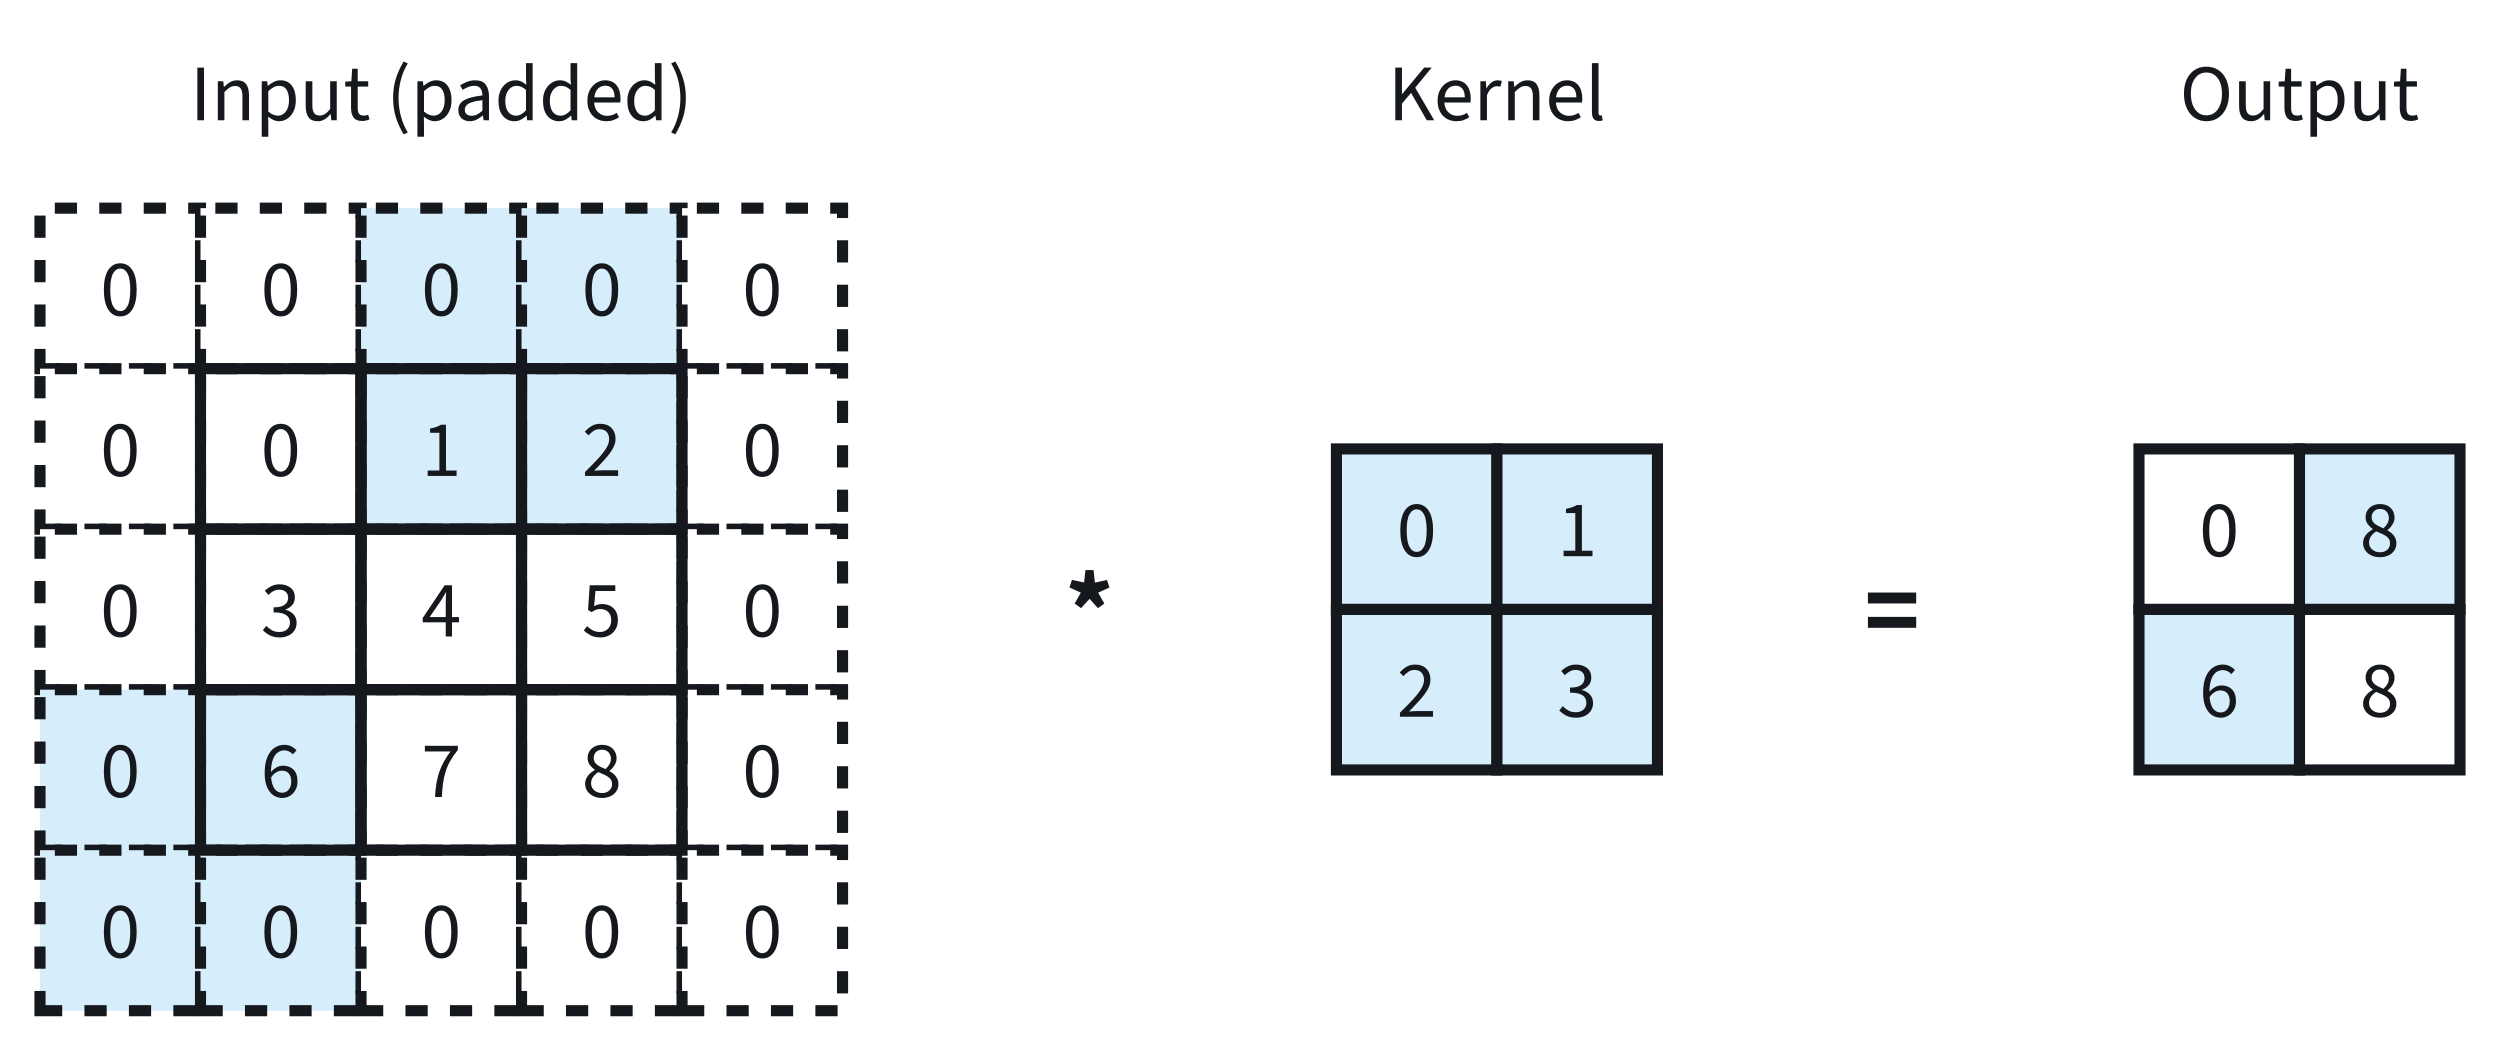
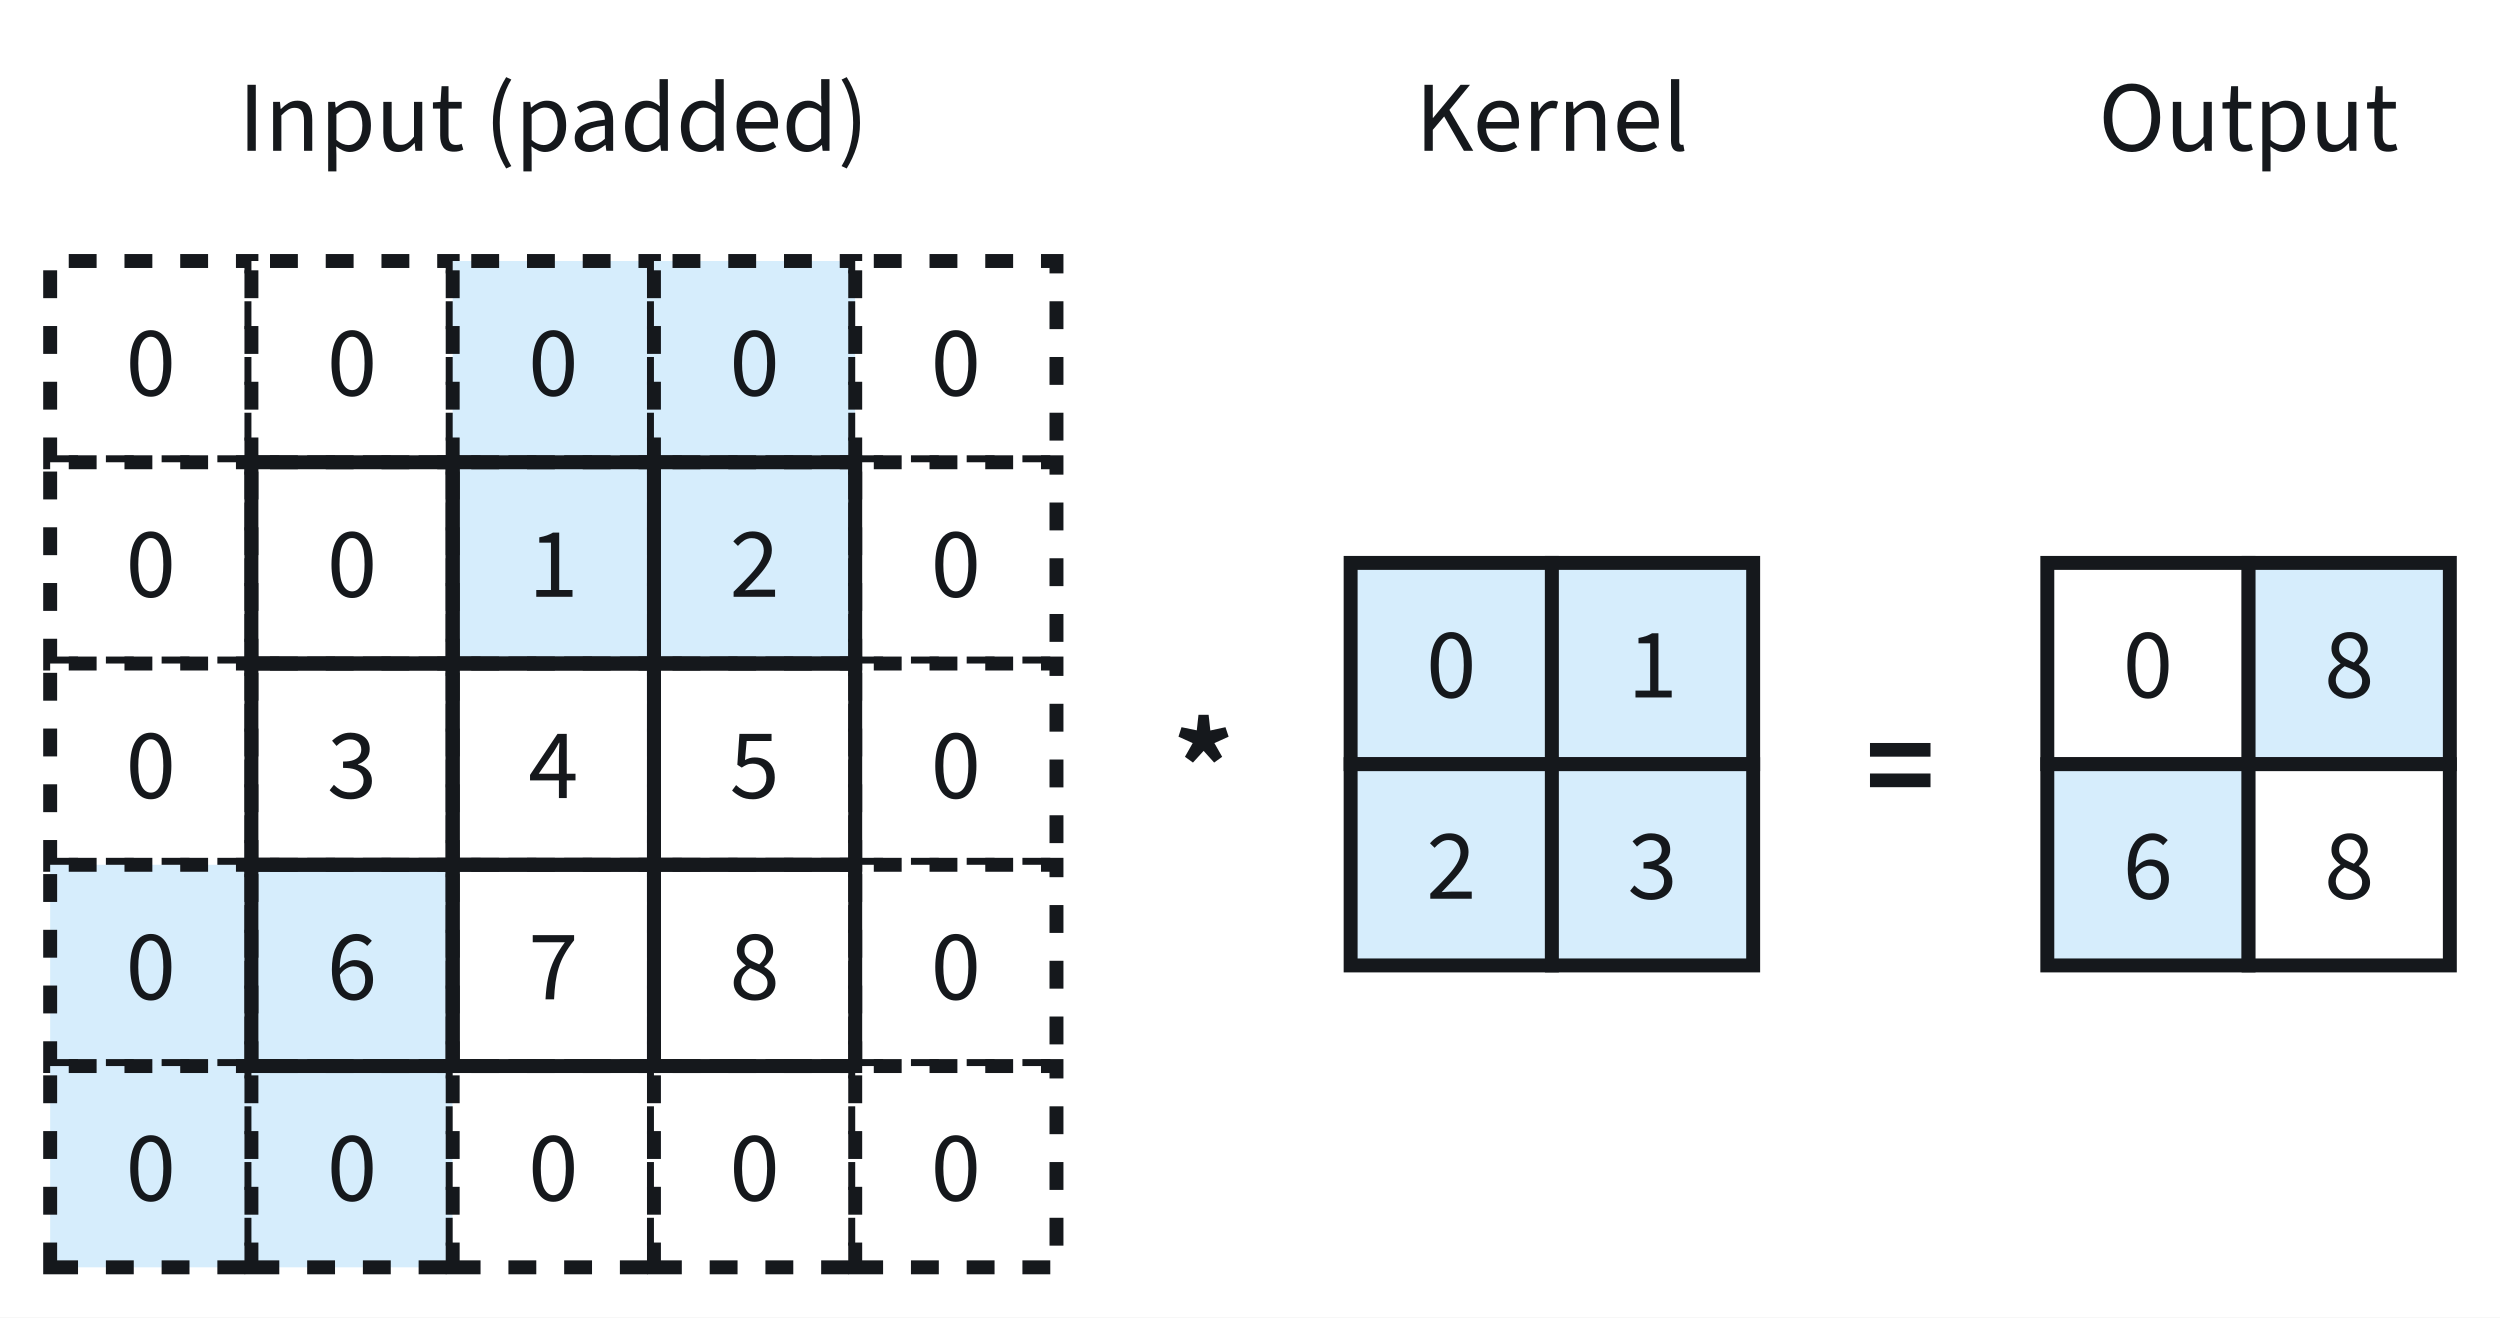
- <svg xmlns="http://www.w3.org/2000/svg" xmlns:xlink="http://www.w3.org/1999/xlink" width="404.96pt" height="170.198pt" viewBox="0 0 404.96 170.198" version="1.1">
+ <svg xmlns="http://www.w3.org/2000/svg" xmlns:xlink="http://www.w3.org/1999/xlink" width="322.96pt" height="170.198pt" viewBox="0 0 322.96 170.198" version="1.1">
  <defs>
    <style type="text/css">*{stroke-linejoin: round; stroke-linecap: butt}</style>
  </defs>
  <g id="figure_1">
    <g id="patch_1">
-       <path d="M 0 170.198  L 404.96 170.198  L 404.96 0  L 0 0  z " style="fill: #ffffff" />
+       <path d="M 0 170.198  L 322.96 170.198  L 322.96 0  L 0 0  z " style="fill: #ffffff" />
    </g>
    <g id="axes_1">
      <g id="patch_2">
-         <path d="M 6.48 59.718  L 32.48 59.718  L 32.48 33.718  L 6.48 33.718  z " clip-path="url(#p3ac570dd44)" style="fill: #ffffff; stroke-dasharray: 3.6,3.6; stroke-dashoffset: 0; stroke: #15181c; stroke-width: 1.8; stroke-linejoin: miter" />
+         <path d="M 6.48 59.718  L 32.48 59.718  L 32.48 33.718  L 6.48 33.718  z " clip-path="url(#p36afa38169)" style="fill: #ffffff; stroke-dasharray: 3.6,3.6; stroke-dashoffset: 0; stroke: #15181c; stroke-width: 1.8; stroke-linejoin: miter" />
      </g>
      <g id="patch_3">
-         <path d="M 32.48 59.718  L 58.48 59.718  L 58.48 33.718  L 32.48 33.718  z " clip-path="url(#p3ac570dd44)" style="fill: #ffffff; stroke-dasharray: 3.6,3.6; stroke-dashoffset: 0; stroke: #15181c; stroke-width: 1.8; stroke-linejoin: miter" />
+         <path d="M 32.48 59.718  L 58.48 59.718  L 58.48 33.718  L 32.48 33.718  z " clip-path="url(#p36afa38169)" style="fill: #ffffff; stroke-dasharray: 3.6,3.6; stroke-dashoffset: 0; stroke: #15181c; stroke-width: 1.8; stroke-linejoin: miter" />
      </g>
      <g id="patch_4">
-         <path d="M 58.48 59.718  L 84.48 59.718  L 84.48 33.718  L 58.48 33.718  z " clip-path="url(#p3ac570dd44)" style="fill: #d6edfc; stroke-dasharray: 3.6,3.6; stroke-dashoffset: 0; stroke: #15181c; stroke-width: 1.8; stroke-linejoin: miter" />
+         <path d="M 58.48 59.718  L 84.48 59.718  L 84.48 33.718  L 58.48 33.718  z " clip-path="url(#p36afa38169)" style="fill: #d6edfc; stroke-dasharray: 3.6,3.6; stroke-dashoffset: 0; stroke: #15181c; stroke-width: 1.8; stroke-linejoin: miter" />
      </g>
      <g id="patch_5">
-         <path d="M 84.48 59.718  L 110.48 59.718  L 110.48 33.718  L 84.48 33.718  z " clip-path="url(#p3ac570dd44)" style="fill: #d6edfc; stroke-dasharray: 3.6,3.6; stroke-dashoffset: 0; stroke: #15181c; stroke-width: 1.8; stroke-linejoin: miter" />
+         <path d="M 84.48 59.718  L 110.48 59.718  L 110.48 33.718  L 84.48 33.718  z " clip-path="url(#p36afa38169)" style="fill: #d6edfc; stroke-dasharray: 3.6,3.6; stroke-dashoffset: 0; stroke: #15181c; stroke-width: 1.8; stroke-linejoin: miter" />
      </g>
      <g id="patch_6">
-         <path d="M 110.48 59.718  L 136.48 59.718  L 136.48 33.718  L 110.48 33.718  z " clip-path="url(#p3ac570dd44)" style="fill: #ffffff; stroke-dasharray: 3.6,3.6; stroke-dashoffset: 0; stroke: #15181c; stroke-width: 1.8; stroke-linejoin: miter" />
+         <path d="M 110.48 59.718  L 136.48 59.718  L 136.48 33.718  L 110.48 33.718  z " clip-path="url(#p36afa38169)" style="fill: #ffffff; stroke-dasharray: 3.6,3.6; stroke-dashoffset: 0; stroke: #15181c; stroke-width: 1.8; stroke-linejoin: miter" />
      </g>
      <g id="patch_7">
-         <path d="M 6.48 85.718  L 32.48 85.718  L 32.48 59.718  L 6.48 59.718  z " clip-path="url(#p3ac570dd44)" style="fill: #ffffff; stroke-dasharray: 3.6,3.6; stroke-dashoffset: 0; stroke: #15181c; stroke-width: 1.8; stroke-linejoin: miter" />
+         <path d="M 6.48 85.718  L 32.48 85.718  L 32.48 59.718  L 6.48 59.718  z " clip-path="url(#p36afa38169)" style="fill: #ffffff; stroke-dasharray: 3.6,3.6; stroke-dashoffset: 0; stroke: #15181c; stroke-width: 1.8; stroke-linejoin: miter" />
      </g>
      <g id="patch_8">
-         <path d="M 32.48 85.718  L 58.48 85.718  L 58.48 59.718  L 32.48 59.718  z " clip-path="url(#p3ac570dd44)" style="fill: #ffffff; stroke-dasharray: 3.6,3.6; stroke-dashoffset: 0; stroke: #15181c; stroke-width: 1.8; stroke-linejoin: miter" />
+         <path d="M 32.48 85.718  L 58.48 85.718  L 58.48 59.718  L 32.48 59.718  z " clip-path="url(#p36afa38169)" style="fill: #ffffff; stroke-dasharray: 3.6,3.6; stroke-dashoffset: 0; stroke: #15181c; stroke-width: 1.8; stroke-linejoin: miter" />
      </g>
      <g id="patch_9">
-         <path d="M 58.48 85.718  L 84.48 85.718  L 84.48 59.718  L 58.48 59.718  z " clip-path="url(#p3ac570dd44)" style="fill: #d6edfc; stroke-dasharray: 3.6,3.6; stroke-dashoffset: 0; stroke: #15181c; stroke-width: 1.8; stroke-linejoin: miter" />
+         <path d="M 58.48 85.718  L 84.48 85.718  L 84.48 59.718  L 58.48 59.718  z " clip-path="url(#p36afa38169)" style="fill: #d6edfc; stroke-dasharray: 3.6,3.6; stroke-dashoffset: 0; stroke: #15181c; stroke-width: 1.8; stroke-linejoin: miter" />
      </g>
      <g id="patch_10">
-         <path d="M 84.48 85.718  L 110.48 85.718  L 110.48 59.718  L 84.48 59.718  z " clip-path="url(#p3ac570dd44)" style="fill: #d6edfc; stroke-dasharray: 3.6,3.6; stroke-dashoffset: 0; stroke: #15181c; stroke-width: 1.8; stroke-linejoin: miter" />
+         <path d="M 84.48 85.718  L 110.48 85.718  L 110.48 59.718  L 84.48 59.718  z " clip-path="url(#p36afa38169)" style="fill: #d6edfc; stroke-dasharray: 3.6,3.6; stroke-dashoffset: 0; stroke: #15181c; stroke-width: 1.8; stroke-linejoin: miter" />
      </g>
      <g id="patch_11">
-         <path d="M 110.48 85.718  L 136.48 85.718  L 136.48 59.718  L 110.48 59.718  z " clip-path="url(#p3ac570dd44)" style="fill: #ffffff; stroke-dasharray: 3.6,3.6; stroke-dashoffset: 0; stroke: #15181c; stroke-width: 1.8; stroke-linejoin: miter" />
+         <path d="M 110.48 85.718  L 136.48 85.718  L 136.48 59.718  L 110.48 59.718  z " clip-path="url(#p36afa38169)" style="fill: #ffffff; stroke-dasharray: 3.6,3.6; stroke-dashoffset: 0; stroke: #15181c; stroke-width: 1.8; stroke-linejoin: miter" />
      </g>
      <g id="patch_12">
-         <path d="M 6.48 111.718  L 32.48 111.718  L 32.48 85.718  L 6.48 85.718  z " clip-path="url(#p3ac570dd44)" style="fill: #ffffff; stroke-dasharray: 3.6,3.6; stroke-dashoffset: 0; stroke: #15181c; stroke-width: 1.8; stroke-linejoin: miter" />
+         <path d="M 6.48 111.718  L 32.48 111.718  L 32.48 85.718  L 6.48 85.718  z " clip-path="url(#p36afa38169)" style="fill: #ffffff; stroke-dasharray: 3.6,3.6; stroke-dashoffset: 0; stroke: #15181c; stroke-width: 1.8; stroke-linejoin: miter" />
      </g>
      <g id="patch_13">
-         <path d="M 32.48 111.718  L 58.48 111.718  L 58.48 85.718  L 32.48 85.718  z " clip-path="url(#p3ac570dd44)" style="fill: #ffffff; stroke-dasharray: 3.6,3.6; stroke-dashoffset: 0; stroke: #15181c; stroke-width: 1.8; stroke-linejoin: miter" />
+         <path d="M 32.48 111.718  L 58.48 111.718  L 58.48 85.718  L 32.48 85.718  z " clip-path="url(#p36afa38169)" style="fill: #ffffff; stroke-dasharray: 3.6,3.6; stroke-dashoffset: 0; stroke: #15181c; stroke-width: 1.8; stroke-linejoin: miter" />
      </g>
      <g id="patch_14">
-         <path d="M 58.48 111.718  L 84.48 111.718  L 84.48 85.718  L 58.48 85.718  z " clip-path="url(#p3ac570dd44)" style="fill: #ffffff; stroke-dasharray: 3.6,3.6; stroke-dashoffset: 0; stroke: #15181c; stroke-width: 1.8; stroke-linejoin: miter" />
+         <path d="M 58.48 111.718  L 84.48 111.718  L 84.48 85.718  L 58.48 85.718  z " clip-path="url(#p36afa38169)" style="fill: #ffffff; stroke-dasharray: 3.6,3.6; stroke-dashoffset: 0; stroke: #15181c; stroke-width: 1.8; stroke-linejoin: miter" />
      </g>
      <g id="patch_15">
-         <path d="M 84.48 111.718  L 110.48 111.718  L 110.48 85.718  L 84.48 85.718  z " clip-path="url(#p3ac570dd44)" style="fill: #ffffff; stroke-dasharray: 3.6,3.6; stroke-dashoffset: 0; stroke: #15181c; stroke-width: 1.8; stroke-linejoin: miter" />
+         <path d="M 84.48 111.718  L 110.48 111.718  L 110.48 85.718  L 84.48 85.718  z " clip-path="url(#p36afa38169)" style="fill: #ffffff; stroke-dasharray: 3.6,3.6; stroke-dashoffset: 0; stroke: #15181c; stroke-width: 1.8; stroke-linejoin: miter" />
      </g>
      <g id="patch_16">
-         <path d="M 110.48 111.718  L 136.48 111.718  L 136.48 85.718  L 110.48 85.718  z " clip-path="url(#p3ac570dd44)" style="fill: #ffffff; stroke-dasharray: 3.6,3.6; stroke-dashoffset: 0; stroke: #15181c; stroke-width: 1.8; stroke-linejoin: miter" />
+         <path d="M 110.48 111.718  L 136.48 111.718  L 136.48 85.718  L 110.48 85.718  z " clip-path="url(#p36afa38169)" style="fill: #ffffff; stroke-dasharray: 3.6,3.6; stroke-dashoffset: 0; stroke: #15181c; stroke-width: 1.8; stroke-linejoin: miter" />
      </g>
      <g id="patch_17">
-         <path d="M 6.48 137.718  L 32.48 137.718  L 32.48 111.718  L 6.48 111.718  z " clip-path="url(#p3ac570dd44)" style="fill: #d6edfc; stroke-dasharray: 3.6,3.6; stroke-dashoffset: 0; stroke: #15181c; stroke-width: 1.8; stroke-linejoin: miter" />
+         <path d="M 6.48 137.718  L 32.48 137.718  L 32.48 111.718  L 6.48 111.718  z " clip-path="url(#p36afa38169)" style="fill: #d6edfc; stroke-dasharray: 3.6,3.6; stroke-dashoffset: 0; stroke: #15181c; stroke-width: 1.8; stroke-linejoin: miter" />
      </g>
      <g id="patch_18">
-         <path d="M 32.48 137.718  L 58.48 137.718  L 58.48 111.718  L 32.48 111.718  z " clip-path="url(#p3ac570dd44)" style="fill: #d6edfc; stroke-dasharray: 3.6,3.6; stroke-dashoffset: 0; stroke: #15181c; stroke-width: 1.8; stroke-linejoin: miter" />
+         <path d="M 32.48 137.718  L 58.48 137.718  L 58.48 111.718  L 32.48 111.718  z " clip-path="url(#p36afa38169)" style="fill: #d6edfc; stroke-dasharray: 3.6,3.6; stroke-dashoffset: 0; stroke: #15181c; stroke-width: 1.8; stroke-linejoin: miter" />
      </g>
      <g id="patch_19">
-         <path d="M 58.48 137.718  L 84.48 137.718  L 84.48 111.718  L 58.48 111.718  z " clip-path="url(#p3ac570dd44)" style="fill: #ffffff; stroke-dasharray: 3.6,3.6; stroke-dashoffset: 0; stroke: #15181c; stroke-width: 1.8; stroke-linejoin: miter" />
+         <path d="M 58.48 137.718  L 84.48 137.718  L 84.48 111.718  L 58.48 111.718  z " clip-path="url(#p36afa38169)" style="fill: #ffffff; stroke-dasharray: 3.6,3.6; stroke-dashoffset: 0; stroke: #15181c; stroke-width: 1.8; stroke-linejoin: miter" />
      </g>
      <g id="patch_20">
-         <path d="M 84.48 137.718  L 110.48 137.718  L 110.48 111.718  L 84.48 111.718  z " clip-path="url(#p3ac570dd44)" style="fill: #ffffff; stroke-dasharray: 3.6,3.6; stroke-dashoffset: 0; stroke: #15181c; stroke-width: 1.8; stroke-linejoin: miter" />
+         <path d="M 84.48 137.718  L 110.48 137.718  L 110.48 111.718  L 84.48 111.718  z " clip-path="url(#p36afa38169)" style="fill: #ffffff; stroke-dasharray: 3.6,3.6; stroke-dashoffset: 0; stroke: #15181c; stroke-width: 1.8; stroke-linejoin: miter" />
      </g>
      <g id="patch_21">
-         <path d="M 110.48 137.718  L 136.48 137.718  L 136.48 111.718  L 110.48 111.718  z " clip-path="url(#p3ac570dd44)" style="fill: #ffffff; stroke-dasharray: 3.6,3.6; stroke-dashoffset: 0; stroke: #15181c; stroke-width: 1.8; stroke-linejoin: miter" />
+         <path d="M 110.48 137.718  L 136.48 137.718  L 136.48 111.718  L 110.48 111.718  z " clip-path="url(#p36afa38169)" style="fill: #ffffff; stroke-dasharray: 3.6,3.6; stroke-dashoffset: 0; stroke: #15181c; stroke-width: 1.8; stroke-linejoin: miter" />
      </g>
      <g id="patch_22">
-         <path d="M 6.48 163.718  L 32.48 163.718  L 32.48 137.718  L 6.48 137.718  z " clip-path="url(#p3ac570dd44)" style="fill: #d6edfc; stroke-dasharray: 3.6,3.6; stroke-dashoffset: 0; stroke: #15181c; stroke-width: 1.8; stroke-linejoin: miter" />
+         <path d="M 6.48 163.718  L 32.48 163.718  L 32.48 137.718  L 6.48 137.718  z " clip-path="url(#p36afa38169)" style="fill: #d6edfc; stroke-dasharray: 3.6,3.6; stroke-dashoffset: 0; stroke: #15181c; stroke-width: 1.8; stroke-linejoin: miter" />
      </g>
      <g id="patch_23">
-         <path d="M 32.48 163.718  L 58.48 163.718  L 58.48 137.718  L 32.48 137.718  z " clip-path="url(#p3ac570dd44)" style="fill: #d6edfc; stroke-dasharray: 3.6,3.6; stroke-dashoffset: 0; stroke: #15181c; stroke-width: 1.8; stroke-linejoin: miter" />
+         <path d="M 32.48 163.718  L 58.48 163.718  L 58.48 137.718  L 32.48 137.718  z " clip-path="url(#p36afa38169)" style="fill: #d6edfc; stroke-dasharray: 3.6,3.6; stroke-dashoffset: 0; stroke: #15181c; stroke-width: 1.8; stroke-linejoin: miter" />
      </g>
      <g id="patch_24">
-         <path d="M 58.48 163.718  L 84.48 163.718  L 84.48 137.718  L 58.48 137.718  z " clip-path="url(#p3ac570dd44)" style="fill: #ffffff; stroke-dasharray: 3.6,3.6; stroke-dashoffset: 0; stroke: #15181c; stroke-width: 1.8; stroke-linejoin: miter" />
+         <path d="M 58.48 163.718  L 84.48 163.718  L 84.48 137.718  L 58.48 137.718  z " clip-path="url(#p36afa38169)" style="fill: #ffffff; stroke-dasharray: 3.6,3.6; stroke-dashoffset: 0; stroke: #15181c; stroke-width: 1.8; stroke-linejoin: miter" />
      </g>
      <g id="patch_25">
-         <path d="M 84.48 163.718  L 110.48 163.718  L 110.48 137.718  L 84.48 137.718  z " clip-path="url(#p3ac570dd44)" style="fill: #ffffff; stroke-dasharray: 3.6,3.6; stroke-dashoffset: 0; stroke: #15181c; stroke-width: 1.8; stroke-linejoin: miter" />
+         <path d="M 84.48 163.718  L 110.48 163.718  L 110.48 137.718  L 84.48 137.718  z " clip-path="url(#p36afa38169)" style="fill: #ffffff; stroke-dasharray: 3.6,3.6; stroke-dashoffset: 0; stroke: #15181c; stroke-width: 1.8; stroke-linejoin: miter" />
      </g>
      <g id="patch_26">
-         <path d="M 110.48 163.718  L 136.48 163.718  L 136.48 137.718  L 110.48 137.718  z " clip-path="url(#p3ac570dd44)" style="fill: #ffffff; stroke-dasharray: 3.6,3.6; stroke-dashoffset: 0; stroke: #15181c; stroke-width: 1.8; stroke-linejoin: miter" />
+         <path d="M 110.48 163.718  L 136.48 163.718  L 136.48 137.718  L 110.48 137.718  z " clip-path="url(#p36afa38169)" style="fill: #ffffff; stroke-dasharray: 3.6,3.6; stroke-dashoffset: 0; stroke: #15181c; stroke-width: 1.8; stroke-linejoin: miter" />
      </g>
      <g id="patch_27">
-         <path d="M 32.48 85.718  L 58.48 85.718  L 58.48 59.718  L 32.48 59.718  L 32.48 85.718  z " clip-path="url(#p3ac570dd44)" style="fill: none; stroke: #15181c; stroke-width: 1.8; stroke-linejoin: miter" />
+         <path d="M 32.48 85.718  L 58.48 85.718  L 58.48 59.718  L 32.48 59.718  L 32.48 85.718  z " clip-path="url(#p36afa38169)" style="fill: none; stroke: #15181c; stroke-width: 1.8; stroke-linejoin: miter" />
      </g>
      <g id="patch_28">
-         <path d="M 58.48 85.718  L 84.48 85.718  L 84.48 59.718  L 58.48 59.718  L 58.48 85.718  z " clip-path="url(#p3ac570dd44)" style="fill: none; stroke: #15181c; stroke-width: 1.8; stroke-linejoin: miter" />
+         <path d="M 58.48 85.718  L 84.48 85.718  L 84.48 59.718  L 58.48 59.718  L 58.48 85.718  z " clip-path="url(#p36afa38169)" style="fill: none; stroke: #15181c; stroke-width: 1.8; stroke-linejoin: miter" />
      </g>
      <g id="patch_29">
-         <path d="M 84.48 85.718  L 110.48 85.718  L 110.48 59.718  L 84.48 59.718  L 84.48 85.718  z " clip-path="url(#p3ac570dd44)" style="fill: none; stroke: #15181c; stroke-width: 1.8; stroke-linejoin: miter" />
+         <path d="M 84.48 85.718  L 110.48 85.718  L 110.48 59.718  L 84.48 59.718  L 84.48 85.718  z " clip-path="url(#p36afa38169)" style="fill: none; stroke: #15181c; stroke-width: 1.8; stroke-linejoin: miter" />
      </g>
      <g id="patch_30">
-         <path d="M 32.48 111.718  L 58.48 111.718  L 58.48 85.718  L 32.48 85.718  L 32.48 111.718  z " clip-path="url(#p3ac570dd44)" style="fill: none; stroke: #15181c; stroke-width: 1.8; stroke-linejoin: miter" />
+         <path d="M 32.48 111.718  L 58.48 111.718  L 58.48 85.718  L 32.48 85.718  L 32.48 111.718  z " clip-path="url(#p36afa38169)" style="fill: none; stroke: #15181c; stroke-width: 1.8; stroke-linejoin: miter" />
      </g>
      <g id="patch_31">
-         <path d="M 58.48 111.718  L 84.48 111.718  L 84.48 85.718  L 58.48 85.718  L 58.48 111.718  z " clip-path="url(#p3ac570dd44)" style="fill: none; stroke: #15181c; stroke-width: 1.8; stroke-linejoin: miter" />
+         <path d="M 58.48 111.718  L 84.48 111.718  L 84.48 85.718  L 58.48 85.718  L 58.48 111.718  z " clip-path="url(#p36afa38169)" style="fill: none; stroke: #15181c; stroke-width: 1.8; stroke-linejoin: miter" />
      </g>
      <g id="patch_32">
-         <path d="M 84.48 111.718  L 110.48 111.718  L 110.48 85.718  L 84.48 85.718  L 84.48 111.718  z " clip-path="url(#p3ac570dd44)" style="fill: none; stroke: #15181c; stroke-width: 1.8; stroke-linejoin: miter" />
+         <path d="M 84.48 111.718  L 110.48 111.718  L 110.48 85.718  L 84.48 85.718  L 84.48 111.718  z " clip-path="url(#p36afa38169)" style="fill: none; stroke: #15181c; stroke-width: 1.8; stroke-linejoin: miter" />
      </g>
      <g id="patch_33">
-         <path d="M 32.48 137.718  L 58.48 137.718  L 58.48 111.718  L 32.48 111.718  L 32.48 137.718  z " clip-path="url(#p3ac570dd44)" style="fill: none; stroke: #15181c; stroke-width: 1.8; stroke-linejoin: miter" />
+         <path d="M 32.48 137.718  L 58.48 137.718  L 58.48 111.718  L 32.48 111.718  L 32.48 137.718  z " clip-path="url(#p36afa38169)" style="fill: none; stroke: #15181c; stroke-width: 1.8; stroke-linejoin: miter" />
      </g>
      <g id="patch_34">
-         <path d="M 58.48 137.718  L 84.48 137.718  L 84.48 111.718  L 58.48 111.718  L 58.48 137.718  z " clip-path="url(#p3ac570dd44)" style="fill: none; stroke: #15181c; stroke-width: 1.8; stroke-linejoin: miter" />
+         <path d="M 58.48 137.718  L 84.48 137.718  L 84.48 111.718  L 58.48 111.718  L 58.48 137.718  z " clip-path="url(#p36afa38169)" style="fill: none; stroke: #15181c; stroke-width: 1.8; stroke-linejoin: miter" />
      </g>
      <g id="patch_35">
-         <path d="M 84.48 137.718  L 110.48 137.718  L 110.48 111.718  L 84.48 111.718  L 84.48 137.718  z " clip-path="url(#p3ac570dd44)" style="fill: none; stroke: #15181c; stroke-width: 1.8; stroke-linejoin: miter" />
+         <path d="M 84.48 137.718  L 110.48 137.718  L 110.48 111.718  L 84.48 111.718  L 84.48 137.718  z " clip-path="url(#p36afa38169)" style="fill: none; stroke: #15181c; stroke-width: 1.8; stroke-linejoin: miter" />
      </g>
      <g id="patch_36">
-         <path d="M 216.48 98.718  L 242.48 98.718  L 242.48 72.718  L 216.48 72.718  z " clip-path="url(#p3ac570dd44)" style="fill: #d6edfc; stroke: #15181c; stroke-width: 1.8; stroke-linejoin: miter" />
+         <path d="M 174.48 98.718  L 200.48 98.718  L 200.48 72.718  L 174.48 72.718  z " clip-path="url(#p36afa38169)" style="fill: #d6edfc; stroke: #15181c; stroke-width: 1.8; stroke-linejoin: miter" />
      </g>
      <g id="patch_37">
-         <path d="M 242.48 98.718  L 268.48 98.718  L 268.48 72.718  L 242.48 72.718  z " clip-path="url(#p3ac570dd44)" style="fill: #d6edfc; stroke: #15181c; stroke-width: 1.8; stroke-linejoin: miter" />
+         <path d="M 200.48 98.718  L 226.48 98.718  L 226.48 72.718  L 200.48 72.718  z " clip-path="url(#p36afa38169)" style="fill: #d6edfc; stroke: #15181c; stroke-width: 1.8; stroke-linejoin: miter" />
      </g>
      <g id="patch_38">
-         <path d="M 216.48 124.718  L 242.48 124.718  L 242.48 98.718  L 216.48 98.718  z " clip-path="url(#p3ac570dd44)" style="fill: #d6edfc; stroke: #15181c; stroke-width: 1.8; stroke-linejoin: miter" />
+         <path d="M 174.48 124.718  L 200.48 124.718  L 200.48 98.718  L 174.48 98.718  z " clip-path="url(#p36afa38169)" style="fill: #d6edfc; stroke: #15181c; stroke-width: 1.8; stroke-linejoin: miter" />
      </g>
      <g id="patch_39">
-         <path d="M 242.48 124.718  L 268.48 124.718  L 268.48 98.718  L 242.48 98.718  z " clip-path="url(#p3ac570dd44)" style="fill: #d6edfc; stroke: #15181c; stroke-width: 1.8; stroke-linejoin: miter" />
+         <path d="M 200.48 124.718  L 226.48 124.718  L 226.48 98.718  L 200.48 98.718  z " clip-path="url(#p36afa38169)" style="fill: #d6edfc; stroke: #15181c; stroke-width: 1.8; stroke-linejoin: miter" />
      </g>
      <g id="patch_40">
-         <path d="M 346.48 98.718  L 372.48 98.718  L 372.48 72.718  L 346.48 72.718  z " clip-path="url(#p3ac570dd44)" style="fill: #ffffff; stroke: #15181c; stroke-width: 1.8; stroke-linejoin: miter" />
+         <path d="M 264.48 98.718  L 290.48 98.718  L 290.48 72.718  L 264.48 72.718  z " clip-path="url(#p36afa38169)" style="fill: #ffffff; stroke: #15181c; stroke-width: 1.8; stroke-linejoin: miter" />
      </g>
      <g id="patch_41">
-         <path d="M 372.48 98.718  L 398.48 98.718  L 398.48 72.718  L 372.48 72.718  z " clip-path="url(#p3ac570dd44)" style="fill: #d6edfc; stroke: #15181c; stroke-width: 1.8; stroke-linejoin: miter" />
+         <path d="M 290.48 98.718  L 316.48 98.718  L 316.48 72.718  L 290.48 72.718  z " clip-path="url(#p36afa38169)" style="fill: #d6edfc; stroke: #15181c; stroke-width: 1.8; stroke-linejoin: miter" />
      </g>
      <g id="patch_42">
-         <path d="M 346.48 124.718  L 372.48 124.718  L 372.48 98.718  L 346.48 98.718  z " clip-path="url(#p3ac570dd44)" style="fill: #d6edfc; stroke: #15181c; stroke-width: 1.8; stroke-linejoin: miter" />
+         <path d="M 264.48 124.718  L 290.48 124.718  L 290.48 98.718  L 264.48 98.718  z " clip-path="url(#p36afa38169)" style="fill: #d6edfc; stroke: #15181c; stroke-width: 1.8; stroke-linejoin: miter" />
      </g>
      <g id="patch_43">
-         <path d="M 372.48 124.718  L 398.48 124.718  L 398.48 98.718  L 372.48 98.718  z " clip-path="url(#p3ac570dd44)" style="fill: #ffffff; stroke: #15181c; stroke-width: 1.8; stroke-linejoin: miter" />
+         <path d="M 290.48 124.718  L 316.48 124.718  L 316.48 98.718  L 290.48 98.718  z " clip-path="url(#p36afa38169)" style="fill: #ffffff; stroke: #15181c; stroke-width: 1.8; stroke-linejoin: miter" />
      </g>
      <g id="text_1">
        <g style="fill: #15181c" transform="translate(16.2493 51.099) scale(0.13 -0.13)">
          <defs>
            <path id="SourceSans3-Regular-535" d="M 1594 -77  Q 979 -77 630 476  Q 282 1030 282 2054  Q 282 3085 630 3622  Q 979 4160 1594 4160  Q 2202 4160 2550 3622  Q 2899 3085 2899 2054  Q 2899 1030 2550 476  Q 2202 -77 1594 -77  z M 1594 346  Q 1952 346 2169 752  Q 2387 1158 2387 2054  Q 2387 2950 2169 3344  Q 1952 3738 1594 3738  Q 1235 3738 1014 3344  Q 794 2950 794 2054  Q 794 1158 1014 752  Q 1235 346 1594 346  z " transform="scale(0.015625)" />
          </defs>
          <use xlink:href="#SourceSans3-Regular-535" />
        </g>
      </g>
      <g id="text_2">
        <g style="fill: #15181c" transform="translate(42.2493 51.099) scale(0.13 -0.13)">
          <use xlink:href="#SourceSans3-Regular-535" />
        </g>
      </g>
      <g id="text_3">
        <g style="fill: #15181c" transform="translate(68.2493 51.099) scale(0.13 -0.13)">
          <use xlink:href="#SourceSans3-Regular-535" />
        </g>
      </g>
      <g id="text_4">
        <g style="fill: #15181c" transform="translate(94.2493 51.099) scale(0.13 -0.13)">
          <use xlink:href="#SourceSans3-Regular-535" />
        </g>
      </g>
      <g id="text_5">
        <g style="fill: #15181c" transform="translate(120.2493 51.099) scale(0.13 -0.13)">
          <use xlink:href="#SourceSans3-Regular-535" />
        </g>
      </g>
      <g id="text_6">
        <g style="fill: #15181c" transform="translate(16.2493 77.099) scale(0.13 -0.13)">
          <use xlink:href="#SourceSans3-Regular-535" />
        </g>
      </g>
      <g id="text_7">
        <g style="fill: #15181c" transform="translate(42.2493 77.099) scale(0.13 -0.13)">
          <use xlink:href="#SourceSans3-Regular-535" />
        </g>
      </g>
      <g id="text_8">
        <g style="fill: #15181c" transform="translate(68.2493 77.099) scale(0.13 -0.13)">
          <defs>
            <path id="SourceSans3-Regular-536" d="M 506 0  L 506 435  L 1440 435  L 1440 3443  L 698 3443  L 698 3782  Q 979 3834 1187 3907  Q 1395 3981 1562 4083  L 1965 4083  L 1965 435  L 2810 435  L 2810 0  L 506 0  z " transform="scale(0.015625)" />
          </defs>
          <use xlink:href="#SourceSans3-Regular-536" />
        </g>
      </g>
      <g id="text_9">
        <g style="fill: #15181c" transform="translate(94.2493 77.099) scale(0.13 -0.13)">
          <defs>
            <path id="SourceSans3-Regular-537" d="M 256 0  L 256 320  Q 870 922 1299 1386  Q 1728 1850 1952 2227  Q 2176 2605 2176 2931  Q 2176 3283 1984 3507  Q 1792 3731 1402 3731  Q 1146 3731 928 3587  Q 710 3443 531 3238  L 237 3526  Q 493 3814 784 3987  Q 1075 4160 1466 4160  Q 2035 4160 2361 3830  Q 2688 3501 2688 2963  Q 2688 2566 2467 2176  Q 2246 1786 1862 1357  Q 1478 928 979 416  Q 1146 429 1325 441  Q 1504 454 1664 454  L 2893 454  L 2893 0  L 256 0  z " transform="scale(0.015625)" />
          </defs>
          <use xlink:href="#SourceSans3-Regular-537" />
        </g>
      </g>
      <g id="text_10">
        <g style="fill: #15181c" transform="translate(120.2493 77.099) scale(0.13 -0.13)">
          <use xlink:href="#SourceSans3-Regular-535" />
        </g>
      </g>
      <g id="text_11">
        <g style="fill: #15181c" transform="translate(16.2493 103.099) scale(0.13 -0.13)">
          <use xlink:href="#SourceSans3-Regular-535" />
        </g>
      </g>
      <g id="text_12">
        <g style="fill: #15181c" transform="translate(42.2493 103.099) scale(0.13 -0.13)">
          <defs>
            <path id="SourceSans3-Regular-538" d="M 1510 -77  Q 1024 -77 697 99  Q 371 275 166 499  L 435 845  Q 621 653 870 505  Q 1120 358 1478 358  Q 1850 358 2086 563  Q 2323 768 2323 1107  Q 2323 1350 2198 1532  Q 2074 1715 1789 1817  Q 1504 1920 1018 1920  L 1018 2323  Q 1453 2323 1705 2425  Q 1958 2528 2067 2701  Q 2176 2874 2176 3085  Q 2176 3386 1987 3558  Q 1798 3731 1472 3731  Q 1216 3731 1001 3616  Q 787 3501 602 3315  L 320 3648  Q 557 3872 845 4016  Q 1133 4160 1491 4160  Q 2022 4160 2368 3888  Q 2714 3616 2714 3123  Q 2714 2752 2509 2515  Q 2304 2278 1971 2150  L 1971 2125  Q 2342 2042 2598 1776  Q 2854 1510 2854 1088  Q 2854 730 2675 467  Q 2496 205 2192 64  Q 1888 -77 1510 -77  z " transform="scale(0.015625)" />
          </defs>
          <use xlink:href="#SourceSans3-Regular-538" />
        </g>
      </g>
      <g id="text_13">
        <g style="fill: #15181c" transform="translate(68.2493 103.099) scale(0.13 -0.13)">
          <defs>
            <path id="SourceSans3-Regular-539" d="M 666 1549  L 1946 1549  L 1946 2733  Q 1946 2899 1958 3129  Q 1971 3360 1978 3520  L 1952 3520  Q 1875 3373 1792 3232  Q 1709 3091 1619 2944  L 666 1549  z M 1946 0  L 1946 1126  L 109 1126  L 109 1472  L 1856 4083  L 2445 4083  L 2445 1549  L 3002 1549  L 3002 1126  L 2445 1126  L 2445 0  L 1946 0  z " transform="scale(0.015625)" />
          </defs>
          <use xlink:href="#SourceSans3-Regular-539" />
        </g>
      </g>
      <g id="text_14">
        <g style="fill: #15181c" transform="translate(94.2493 103.099) scale(0.13 -0.13)">
          <defs>
            <path id="SourceSans3-Regular-53a" d="M 1498 -77  Q 1011 -77 691 96  Q 371 269 160 480  L 416 826  Q 602 646 845 502  Q 1088 358 1446 358  Q 1824 358 2083 611  Q 2342 864 2342 1293  Q 2342 1715 2105 1952  Q 1869 2189 1472 2189  Q 1261 2189 1110 2125  Q 960 2061 774 1939  L 493 2118  L 627 4083  L 2669 4083  L 2669 3629  L 1088 3629  L 979 2419  Q 1126 2496 1273 2541  Q 1421 2586 1606 2586  Q 1958 2586 2243 2448  Q 2528 2310 2701 2028  Q 2874 1747 2874 1306  Q 2874 864 2678 553  Q 2483 243 2169 83  Q 1856 -77 1498 -77  z " transform="scale(0.015625)" />
          </defs>
          <use xlink:href="#SourceSans3-Regular-53a" />
        </g>
      </g>
      <g id="text_15">
        <g style="fill: #15181c" transform="translate(120.2493 103.099) scale(0.13 -0.13)">
          <use xlink:href="#SourceSans3-Regular-535" />
        </g>
      </g>
      <g id="text_16">
        <g style="fill: #15181c" transform="translate(16.2493 129.099) scale(0.13 -0.13)">
          <use xlink:href="#SourceSans3-Regular-535" />
        </g>
      </g>
      <g id="text_17">
        <g style="fill: #15181c" transform="translate(42.2493 129.099) scale(0.13 -0.13)">
          <defs>
            <path id="SourceSans3-Regular-53b" d="M 1670 2099  Q 1472 2099 1241 1971  Q 1011 1843 819 1562  Q 870 966 1097 652  Q 1325 339 1715 339  Q 2016 339 2221 585  Q 2426 832 2426 1235  Q 2426 1632 2237 1865  Q 2048 2099 1670 2099  z M 1715 -77  Q 1318 -77 998 140  Q 678 358 492 796  Q 307 1235 307 1888  Q 307 2707 528 3206  Q 749 3706 1104 3933  Q 1459 4160 1862 4160  Q 2195 4160 2435 4035  Q 2675 3910 2848 3725  L 2554 3398  Q 2432 3546 2253 3632  Q 2074 3718 1882 3718  Q 1594 3718 1357 3555  Q 1120 3392 969 3011  Q 819 2630 806 1984  Q 998 2221 1254 2358  Q 1510 2496 1760 2496  Q 2291 2496 2608 2179  Q 2925 1862 2925 1235  Q 2925 845 2758 550  Q 2592 256 2320 89  Q 2048 -77 1715 -77  z " transform="scale(0.015625)" />
          </defs>
          <use xlink:href="#SourceSans3-Regular-53b" />
        </g>
      </g>
      <g id="text_18">
        <g style="fill: #15181c" transform="translate(68.2493 129.099) scale(0.13 -0.13)">
          <defs>
            <path id="SourceSans3-Regular-53c" d="M 1094 0  Q 1133 768 1261 1376  Q 1389 1984 1648 2525  Q 1907 3066 2323 3629  L 282 3629  L 282 4083  L 2912 4083  L 2912 3757  Q 2541 3290 2304 2867  Q 2067 2445 1932 2009  Q 1798 1574 1731 1084  Q 1664 595 1638 0  L 1094 0  z " transform="scale(0.015625)" />
          </defs>
          <use xlink:href="#SourceSans3-Regular-53c" />
        </g>
      </g>
      <g id="text_19">
        <g style="fill: #15181c" transform="translate(94.2493 129.099) scale(0.13 -0.13)">
          <defs>
            <path id="SourceSans3-Regular-53d" d="M 1600 -77  Q 1216 -77 915 67  Q 614 211 438 467  Q 262 723 262 1043  Q 262 1312 374 1520  Q 486 1728 662 1885  Q 838 2042 1030 2144  L 1030 2170  Q 806 2330 633 2560  Q 461 2790 461 3110  Q 461 3424 614 3661  Q 768 3898 1030 4029  Q 1293 4160 1619 4160  Q 2150 4160 2460 3853  Q 2771 3546 2771 3072  Q 2771 2861 2681 2672  Q 2592 2483 2464 2332  Q 2336 2182 2208 2086  L 2208 2061  Q 2394 1958 2554 1817  Q 2714 1677 2816 1481  Q 2918 1286 2918 1011  Q 2918 710 2755 460  Q 2592 211 2294 67  Q 1997 -77 1600 -77  z M 1888 2227  Q 2093 2413 2205 2617  Q 2317 2822 2317 3046  Q 2317 3347 2131 3558  Q 1946 3770 1606 3770  Q 1325 3770 1136 3590  Q 947 3411 947 3110  Q 947 2867 1078 2707  Q 1210 2547 1427 2435  Q 1645 2323 1888 2227  z M 1613 314  Q 1971 314 2192 515  Q 2413 717 2413 1030  Q 2413 1293 2259 1459  Q 2106 1626 1853 1747  Q 1600 1869 1306 1984  Q 1062 1824 899 1600  Q 736 1376 736 1094  Q 736 755 989 534  Q 1242 314 1613 314  z " transform="scale(0.015625)" />
          </defs>
          <use xlink:href="#SourceSans3-Regular-53d" />
        </g>
      </g>
      <g id="text_20">
        <g style="fill: #15181c" transform="translate(120.2493 129.099) scale(0.13 -0.13)">
          <use xlink:href="#SourceSans3-Regular-535" />
        </g>
      </g>
      <g id="text_21">
        <g style="fill: #15181c" transform="translate(16.2493 155.099) scale(0.13 -0.13)">
          <use xlink:href="#SourceSans3-Regular-535" />
        </g>
      </g>
      <g id="text_22">
        <g style="fill: #15181c" transform="translate(42.2493 155.099) scale(0.13 -0.13)">
          <use xlink:href="#SourceSans3-Regular-535" />
        </g>
      </g>
      <g id="text_23">
        <g style="fill: #15181c" transform="translate(68.2493 155.099) scale(0.13 -0.13)">
          <use xlink:href="#SourceSans3-Regular-535" />
        </g>
      </g>
      <g id="text_24">
        <g style="fill: #15181c" transform="translate(94.2493 155.099) scale(0.13 -0.13)">
          <use xlink:href="#SourceSans3-Regular-535" />
        </g>
      </g>
      <g id="text_25">
        <g style="fill: #15181c" transform="translate(120.2493 155.099) scale(0.13 -0.13)">
          <use xlink:href="#SourceSans3-Regular-535" />
        </g>
      </g>
      <g id="text_26">
        <g style="fill: #15181c" transform="translate(30.79711 19.48) scale(0.13 -0.13)">
          <defs>
            <path id="SourceSans3-Regular-a" d="M 576 0  L 576 4198  L 1107 4198  L 1107 0  L 576 0  z " transform="scale(0.015625)" />
            <path id="SourceSans3-Regular-29" d="M 525 0  L 525 3110  L 960 3110  L 1005 2662  L 1024 2662  Q 1248 2886 1497 3036  Q 1747 3187 2067 3187  Q 2560 3187 2787 2876  Q 3014 2566 3014 1971  L 3014 0  L 2490 0  L 2490 1901  Q 2490 2336 2349 2534  Q 2208 2733 1901 2733  Q 1664 2733 1475 2611  Q 1286 2490 1050 2253  L 1050 0  L 525 0  z " transform="scale(0.015625)" />
            <path id="SourceSans3-Regular-2b" d="M 525 -1312  L 525 3110  L 960 3110  L 1005 2752  L 1024 2752  Q 1235 2931 1488 3059  Q 1741 3187 2016 3187  Q 2618 3187 2931 2755  Q 3245 2323 3245 1600  Q 3245 1075 3056 697  Q 2867 320 2563 121  Q 2259 -77 1901 -77  Q 1683 -77 1468 19  Q 1254 115 1037 282  L 1050 -262  L 1050 -1312  L 525 -1312  z M 1811 365  Q 2195 365 2448 694  Q 2701 1024 2701 1600  Q 2701 2112 2512 2429  Q 2323 2746 1882 2746  Q 1683 2746 1481 2637  Q 1280 2528 1050 2323  L 1050 691  Q 1261 512 1459 438  Q 1658 365 1811 365  z " transform="scale(0.015625)" />
            <path id="SourceSans3-Regular-30" d="M 1434 -77  Q 941 -77 710 233  Q 480 544 480 1139  L 480 3110  L 1011 3110  L 1011 1210  Q 1011 774 1148 576  Q 1286 378 1594 378  Q 1837 378 2025 502  Q 2214 627 2432 902  L 2432 3110  L 2957 3110  L 2957 0  L 2522 0  L 2477 486  L 2458 486  Q 2240 230 1997 76  Q 1754 -77 1434 -77  z " transform="scale(0.015625)" />
            <path id="SourceSans3-Regular-2f" d="M 1504 -58  Q 1005 -58 809 227  Q 614 512 614 979  L 614 2682  L 154 2682  L 154 3078  L 640 3110  L 704 4109  L 1146 4109  L 1146 3110  L 1984 3110  L 1984 2682  L 1146 2682  L 1146 966  Q 1146 685 1251 528  Q 1357 371 1626 371  Q 1709 371 1798 387  Q 1888 403 1978 448  L 2086 77  Q 1965 13 1814 -22  Q 1664 -58 1504 -58  z " transform="scale(0.015625)" />
            <path id="SourceSans3-Regular-1" transform="scale(0.015625)" />
            <path id="SourceSans3-Regular-5a2" d="M 1370 -1126  Q 973 -480 749 227  Q 525 934 525 1779  Q 525 2624 749 3334  Q 973 4045 1370 4685  L 1696 4531  Q 1325 3923 1142 3216  Q 960 2509 960 1779  Q 960 1050 1142 342  Q 1325 -365 1696 -973  L 1370 -1126  z " transform="scale(0.015625)" />
            <path id="SourceSans3-Regular-1c" d="M 1242 -77  Q 851 -77 588 153  Q 326 384 326 806  Q 326 1331 787 1600  Q 1248 1869 2246 1978  Q 2246 2176 2188 2349  Q 2131 2522 1993 2634  Q 1856 2746 1600 2746  Q 1331 2746 1094 2643  Q 858 2541 672 2426  L 467 2784  Q 685 2931 1001 3059  Q 1318 3187 1690 3187  Q 2259 3187 2515 2838  Q 2771 2490 2771 1907  L 2771 0  L 2336 0  L 2291 371  L 2272 371  Q 2042 186 1789 54  Q 1536 -77 1242 -77  z M 1389 358  Q 1613 358 1817 460  Q 2022 563 2246 762  L 2246 1600  Q 1722 1542 1414 1440  Q 1107 1338 976 1190  Q 845 1043 845 838  Q 845 582 1005 470  Q 1165 358 1389 358  z " transform="scale(0.015625)" />
            <path id="SourceSans3-Regular-1f" d="M 1587 -77  Q 1005 -77 653 348  Q 301 774 301 1549  Q 301 2054 489 2422  Q 678 2790 988 2988  Q 1299 3187 1651 3187  Q 1920 3187 2118 3091  Q 2317 2995 2522 2829  L 2496 3360  L 2496 4557  L 3027 4557  L 3027 0  L 2592 0  L 2547 365  L 2528 365  Q 2349 186 2105 54  Q 1862 -77 1587 -77  z M 1702 365  Q 2112 365 2496 794  L 2496 2419  Q 2298 2598 2115 2672  Q 1933 2746 1741 2746  Q 1491 2746 1289 2595  Q 1088 2445 966 2179  Q 845 1914 845 1555  Q 845 998 1069 681  Q 1293 365 1702 365  z " transform="scale(0.015625)" />
            <path id="SourceSans3-Regular-20" d="M 1702 2758  Q 1510 2758 1328 2665  Q 1146 2573 1014 2368  Q 883 2163 838 1830  L 2458 1830  Q 2458 2285 2259 2521  Q 2061 2758 1702 2758  z M 1786 -77  Q 1370 -77 1027 115  Q 685 307 486 675  Q 288 1043 288 1555  Q 288 2061 489 2425  Q 691 2790 1014 2988  Q 1338 3187 1696 3187  Q 2298 3187 2614 2790  Q 2931 2394 2931 1728  Q 2931 1645 2924 1568  Q 2918 1491 2906 1414  L 826 1414  Q 864 890 1161 621  Q 1459 352 1850 352  Q 2074 352 2269 416  Q 2464 480 2624 589  L 2816 243  Q 2611 102 2358 12  Q 2106 -77 1786 -77  z " transform="scale(0.015625)" />
            <path id="SourceSans3-Regular-5a3" d="M 570 -1126  L 243 -973  Q 614 -365 796 342  Q 979 1050 979 1779  Q 979 2509 796 3216  Q 614 3923 243 4531  L 570 4685  Q 966 4045 1190 3334  Q 1414 2624 1414 1779  Q 1414 934 1190 227  Q 966 -480 570 -1126  z " transform="scale(0.015625)" />
          </defs>
          <use xlink:href="#SourceSans3-Regular-a" />
          <use xlink:href="#SourceSans3-Regular-29" transform="translate(26.29688 0)" />
          <use xlink:href="#SourceSans3-Regular-2b" transform="translate(81 0)" />
          <use xlink:href="#SourceSans3-Regular-30" transform="translate(136.5 0)" />
          <use xlink:href="#SourceSans3-Regular-2f" transform="translate(190.9062 0)" />
          <use xlink:href="#SourceSans3-Regular-1" transform="translate(224.7031 0)" />
          <use xlink:href="#SourceSans3-Regular-5a2" transform="translate(244.7031 0)" />
          <use xlink:href="#SourceSans3-Regular-2b" transform="translate(275 0)" />
          <use xlink:href="#SourceSans3-Regular-1c" transform="translate(329.0938 0)" />
          <use xlink:href="#SourceSans3-Regular-1f" transform="translate(379.5 0)" />
          <use xlink:href="#SourceSans3-Regular-1f" transform="translate(435 0)" />
          <use xlink:href="#SourceSans3-Regular-20" transform="translate(490.5 0)" />
          <use xlink:href="#SourceSans3-Regular-1f" transform="translate(540.0938 0)" />
          <use xlink:href="#SourceSans3-Regular-5a3" transform="translate(595.5938 0)" />
        </g>
      </g>
      <g id="text_27">
-         <g style="fill: #15181c" transform="translate(226.2493 90.099) scale(0.13 -0.13)">
+         <g style="fill: #15181c" transform="translate(184.2493 90.099) scale(0.13 -0.13)">
          <use xlink:href="#SourceSans3-Regular-535" />
        </g>
      </g>
      <g id="text_28">
-         <g style="fill: #15181c" transform="translate(252.2493 90.099) scale(0.13 -0.13)">
+         <g style="fill: #15181c" transform="translate(210.2493 90.099) scale(0.13 -0.13)">
          <use xlink:href="#SourceSans3-Regular-536" />
        </g>
      </g>
      <g id="text_29">
-         <g style="fill: #15181c" transform="translate(226.2493 116.099) scale(0.13 -0.13)">
+         <g style="fill: #15181c" transform="translate(184.2493 116.099) scale(0.13 -0.13)">
          <use xlink:href="#SourceSans3-Regular-537" />
        </g>
      </g>
      <g id="text_30">
-         <g style="fill: #15181c" transform="translate(252.2493 116.099) scale(0.13 -0.13)">
+         <g style="fill: #15181c" transform="translate(210.2493 116.099) scale(0.13 -0.13)">
          <use xlink:href="#SourceSans3-Regular-538" />
        </g>
      </g>
      <g id="text_31">
-         <g style="fill: #15181c" transform="translate(224.8457 19.48) scale(0.13 -0.13)">
+         <g style="fill: #15181c" transform="translate(182.8457 19.48) scale(0.13 -0.13)">
          <defs>
            <path id="SourceSans3-Regular-c" d="M 576 0  L 576 4198  L 1107 4198  L 1107 2093  L 1126 2093  L 2874 4198  L 3475 4198  L 2163 2598  L 3680 0  L 3085 0  L 1830 2182  L 1107 1331  L 1107 0  L 576 0  z " transform="scale(0.015625)" />
            <path id="SourceSans3-Regular-2d" d="M 525 0  L 525 3110  L 960 3110  L 1005 2547  L 1024 2547  Q 1178 2842 1408 3014  Q 1638 3187 1907 3187  Q 2093 3187 2240 3123  L 2125 2675  Q 2054 2694 1993 2704  Q 1933 2714 1837 2714  Q 1638 2714 1424 2554  Q 1210 2394 1050 1997  L 1050 0  L 525 0  z " transform="scale(0.015625)" />
            <path id="SourceSans3-Regular-27" d="M 1082 -58  Q 787 -58 656 124  Q 525 307 525 640  L 525 4557  L 1050 4557  L 1050 602  Q 1050 480 1094 429  Q 1139 378 1203 378  Q 1229 378 1251 381  Q 1274 384 1312 390  L 1382 -6  Q 1267 -58 1082 -58  z " transform="scale(0.015625)" />
          </defs>
          <use xlink:href="#SourceSans3-Regular-c" />
          <use xlink:href="#SourceSans3-Regular-20" transform="translate(57.20312 0)" />
          <use xlink:href="#SourceSans3-Regular-2d" transform="translate(106.7969 0)" />
          <use xlink:href="#SourceSans3-Regular-29" transform="translate(141.5 0)" />
          <use xlink:href="#SourceSans3-Regular-20" transform="translate(196.2031 0)" />
          <use xlink:href="#SourceSans3-Regular-27" transform="translate(245.7969 0)" />
        </g>
      </g>
      <g id="text_32">
-         <g style="fill: #15181c" transform="translate(356.2493 90.099) scale(0.13 -0.13)">
+         <g style="fill: #15181c" transform="translate(274.2493 90.099) scale(0.13 -0.13)">
          <use xlink:href="#SourceSans3-Regular-535" />
        </g>
      </g>
      <g id="text_33">
-         <g style="fill: #15181c" transform="translate(382.2493 90.099) scale(0.13 -0.13)">
+         <g style="fill: #15181c" transform="translate(300.2493 90.099) scale(0.13 -0.13)">
          <use xlink:href="#SourceSans3-Regular-53d" />
        </g>
      </g>
      <g id="text_34">
-         <g style="fill: #15181c" transform="translate(356.2493 116.099) scale(0.13 -0.13)">
+         <g style="fill: #15181c" transform="translate(274.2493 116.099) scale(0.13 -0.13)">
          <use xlink:href="#SourceSans3-Regular-53b" />
        </g>
      </g>
      <g id="text_35">
-         <g style="fill: #15181c" transform="translate(382.2493 116.099) scale(0.13 -0.13)">
+         <g style="fill: #15181c" transform="translate(300.2493 116.099) scale(0.13 -0.13)">
          <use xlink:href="#SourceSans3-Regular-53d" />
        </g>
      </g>
      <g id="text_36">
-         <g style="fill: #15181c" transform="translate(353.0897 19.48) scale(0.13 -0.13)">
+         <g style="fill: #15181c" transform="translate(271.0897 19.48) scale(0.13 -0.13)">
          <defs>
            <path id="SourceSans3-Regular-10" d="M 2125 -77  Q 1600 -77 1193 192  Q 787 461 560 953  Q 333 1446 333 2118  Q 333 2790 560 3273  Q 787 3757 1193 4016  Q 1600 4275 2125 4275  Q 2656 4275 3059 4016  Q 3462 3757 3692 3273  Q 3923 2790 3923 2118  Q 3923 1446 3692 953  Q 3462 461 3059 192  Q 2656 -77 2125 -77  z M 2125 390  Q 2502 390 2780 604  Q 3059 819 3212 1206  Q 3366 1594 3366 2118  Q 3366 2899 3027 3353  Q 2688 3808 2125 3808  Q 1562 3808 1222 3353  Q 883 2899 883 2118  Q 883 1594 1036 1206  Q 1190 819 1472 604  Q 1754 390 2125 390  z " transform="scale(0.015625)" />
          </defs>
          <use xlink:href="#SourceSans3-Regular-10" />
          <use xlink:href="#SourceSans3-Regular-30" transform="translate(66.40625 0)" />
          <use xlink:href="#SourceSans3-Regular-2f" transform="translate(120.8125 0)" />
          <use xlink:href="#SourceSans3-Regular-2b" transform="translate(154.6094 0)" />
          <use xlink:href="#SourceSans3-Regular-30" transform="translate(210.1094 0)" />
          <use xlink:href="#SourceSans3-Regular-2f" transform="translate(264.5156 0)" />
        </g>
      </g>
      <g id="text_37">
-         <g style="fill: #15181c" transform="translate(172.5952 104.447) scale(0.17 -0.17)">
+         <g style="fill: #15181c" transform="translate(151.5952 104.447) scale(0.17 -0.17)">
          <defs>
            <path id="SourceSans3-Bold-5ac" d="M 947 2234  L 557 2515  L 934 3181  L 243 3494  L 390 3955  L 1133 3802  L 1216 4557  L 1709 4557  L 1792 3795  L 2528 3955  L 2682 3494  L 1990 3181  L 2368 2515  L 1978 2234  L 1466 2803  L 947 2234  z " transform="scale(0.015625)" />
          </defs>
          <use xlink:href="#SourceSans3-Bold-5ac" />
        </g>
      </g>
      <g id="text_38">
-         <g style="fill: #15181c" transform="translate(301.9923 104.447) scale(0.17 -0.17)">
+         <g style="fill: #15181c" transform="translate(240.9923 104.447) scale(0.17 -0.17)">
          <defs>
            <path id="SourceSans3-Bold-877" d="M 218 2521  L 218 3187  L 3162 3187  L 3162 2521  L 218 2521  z M 218 1037  L 218 1703  L 3162 1703  L 3162 1037  L 218 1037  z " transform="scale(0.015625)" />
          </defs>
          <use xlink:href="#SourceSans3-Bold-877" />
        </g>
      </g>
    </g>
  </g>
  <defs>
-     <clipPath id="p3ac570dd44">
-       <rect x="-13.52" y="-6.282" width="600" height="190" />
+     <clipPath id="p36afa38169">
+       <rect x="-13.52" y="-6.282" width="400" height="190" />
    </clipPath>
  </defs>
</svg>
